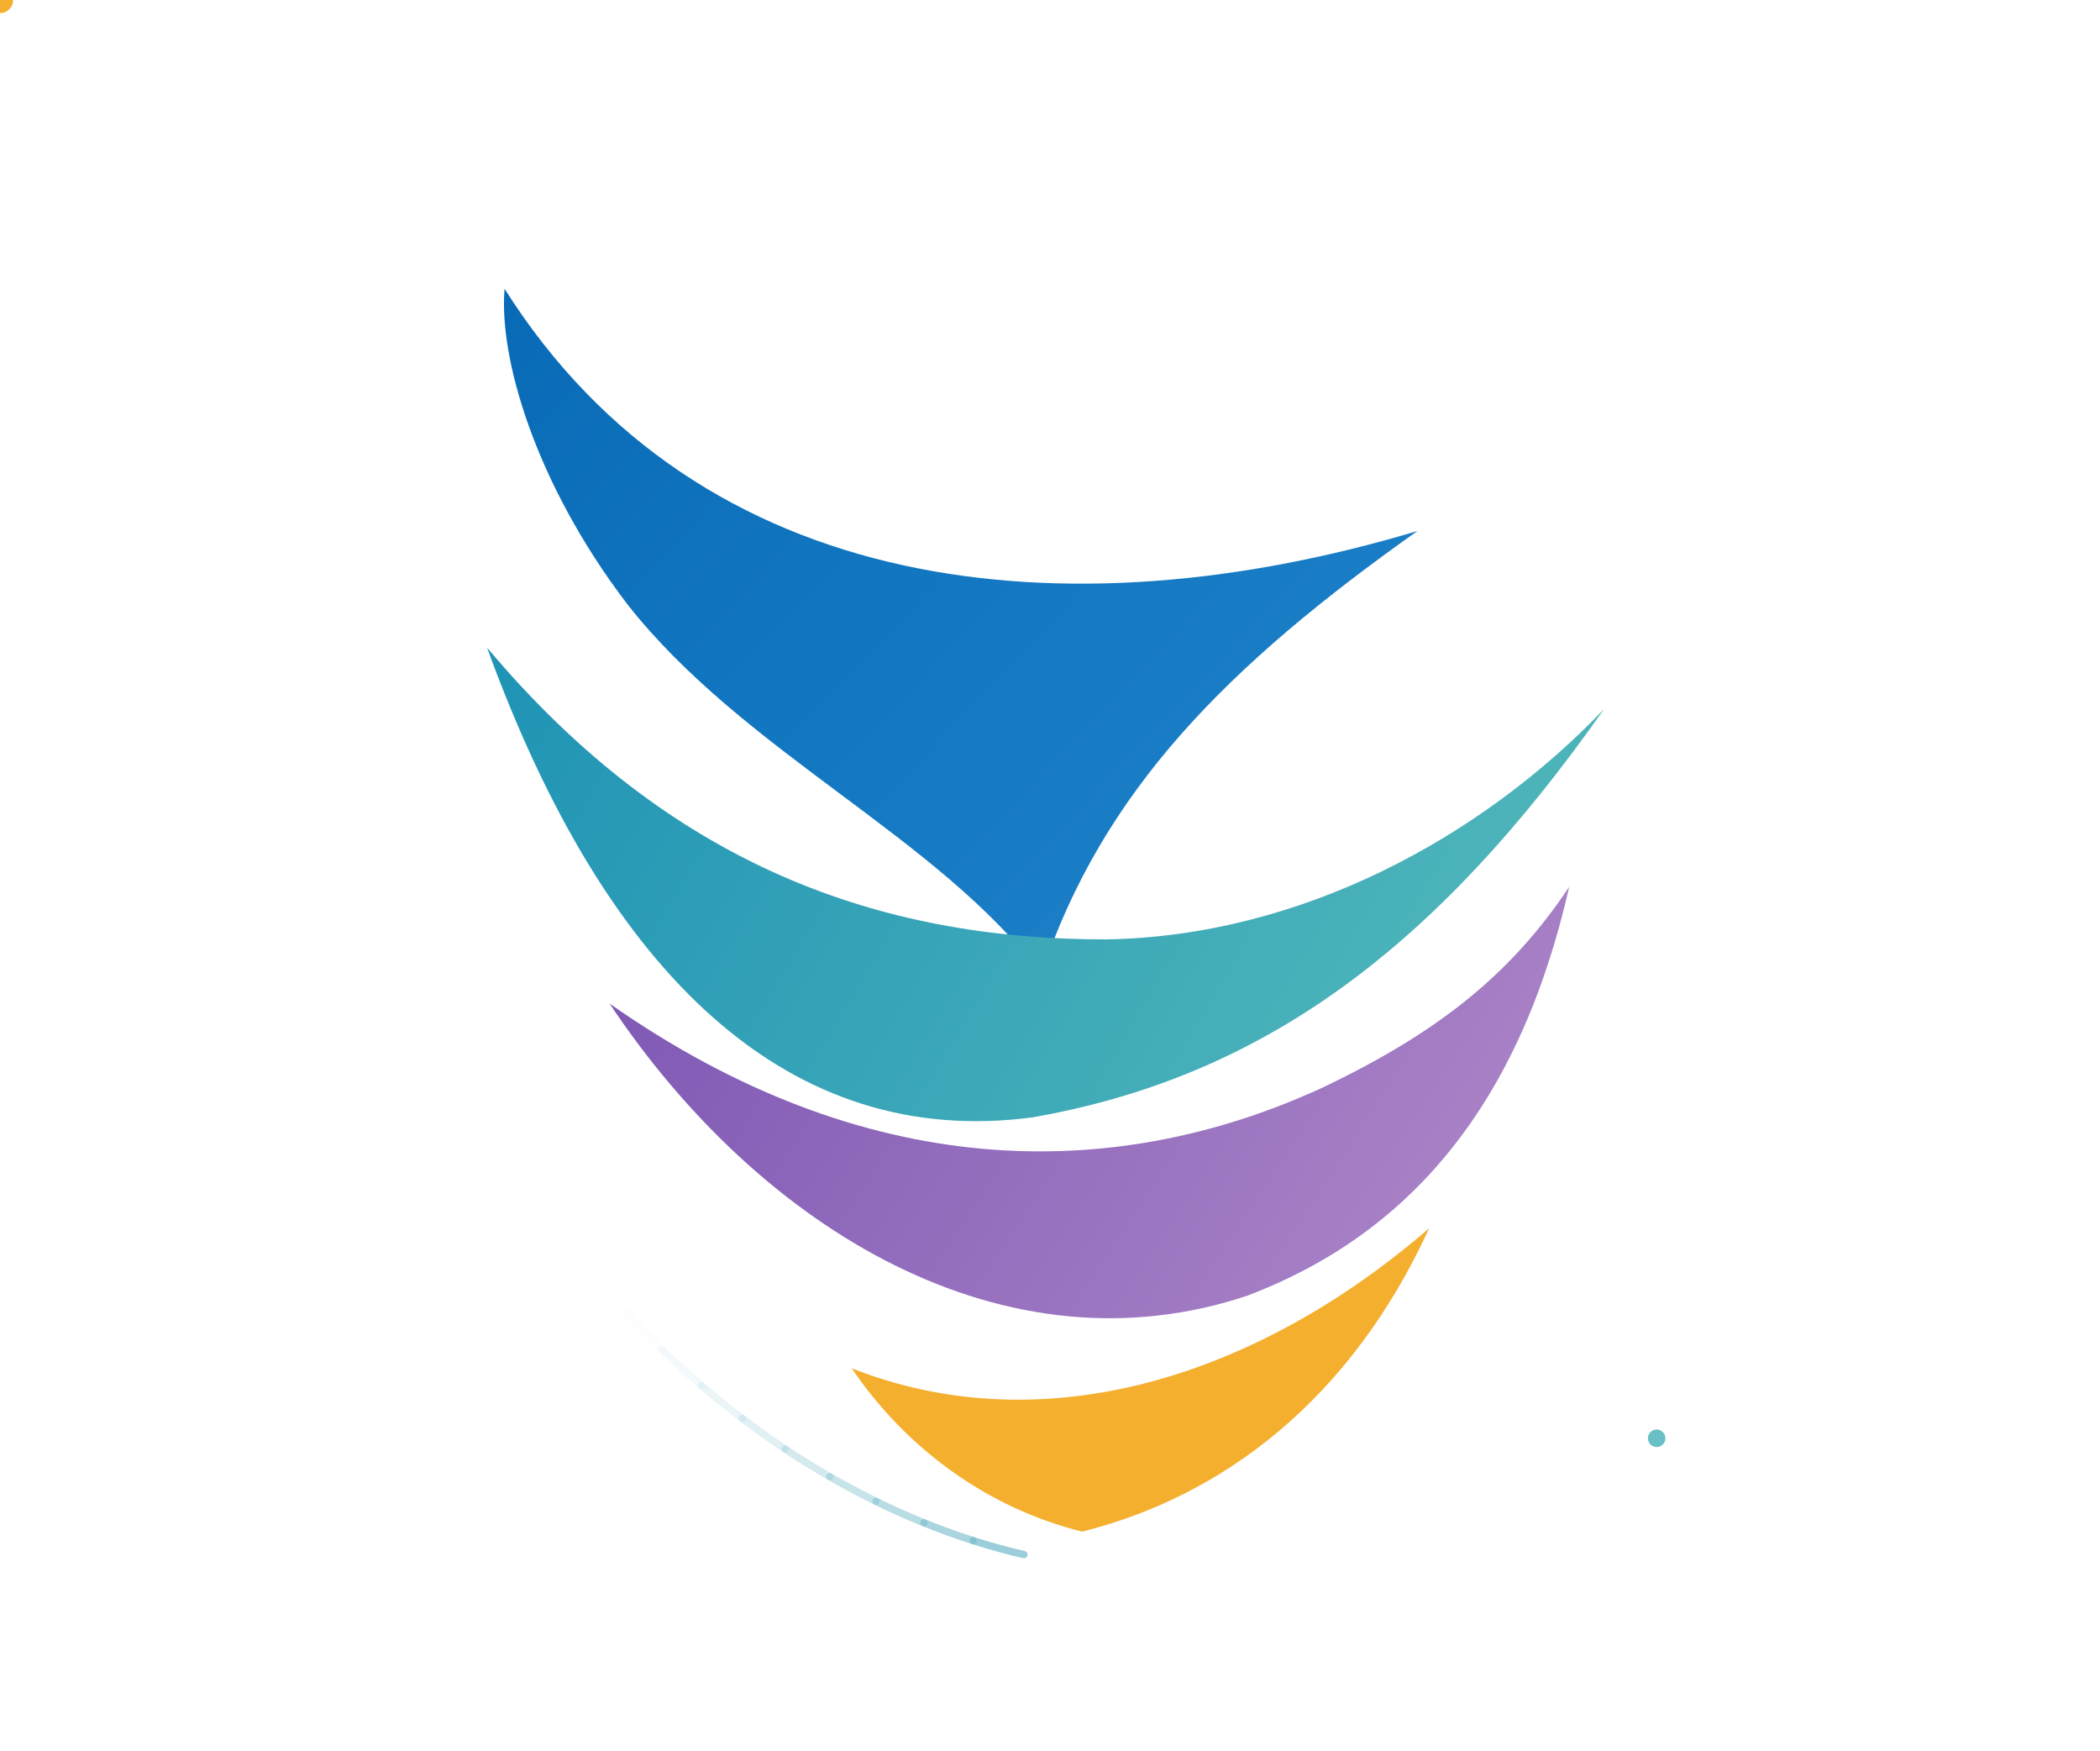
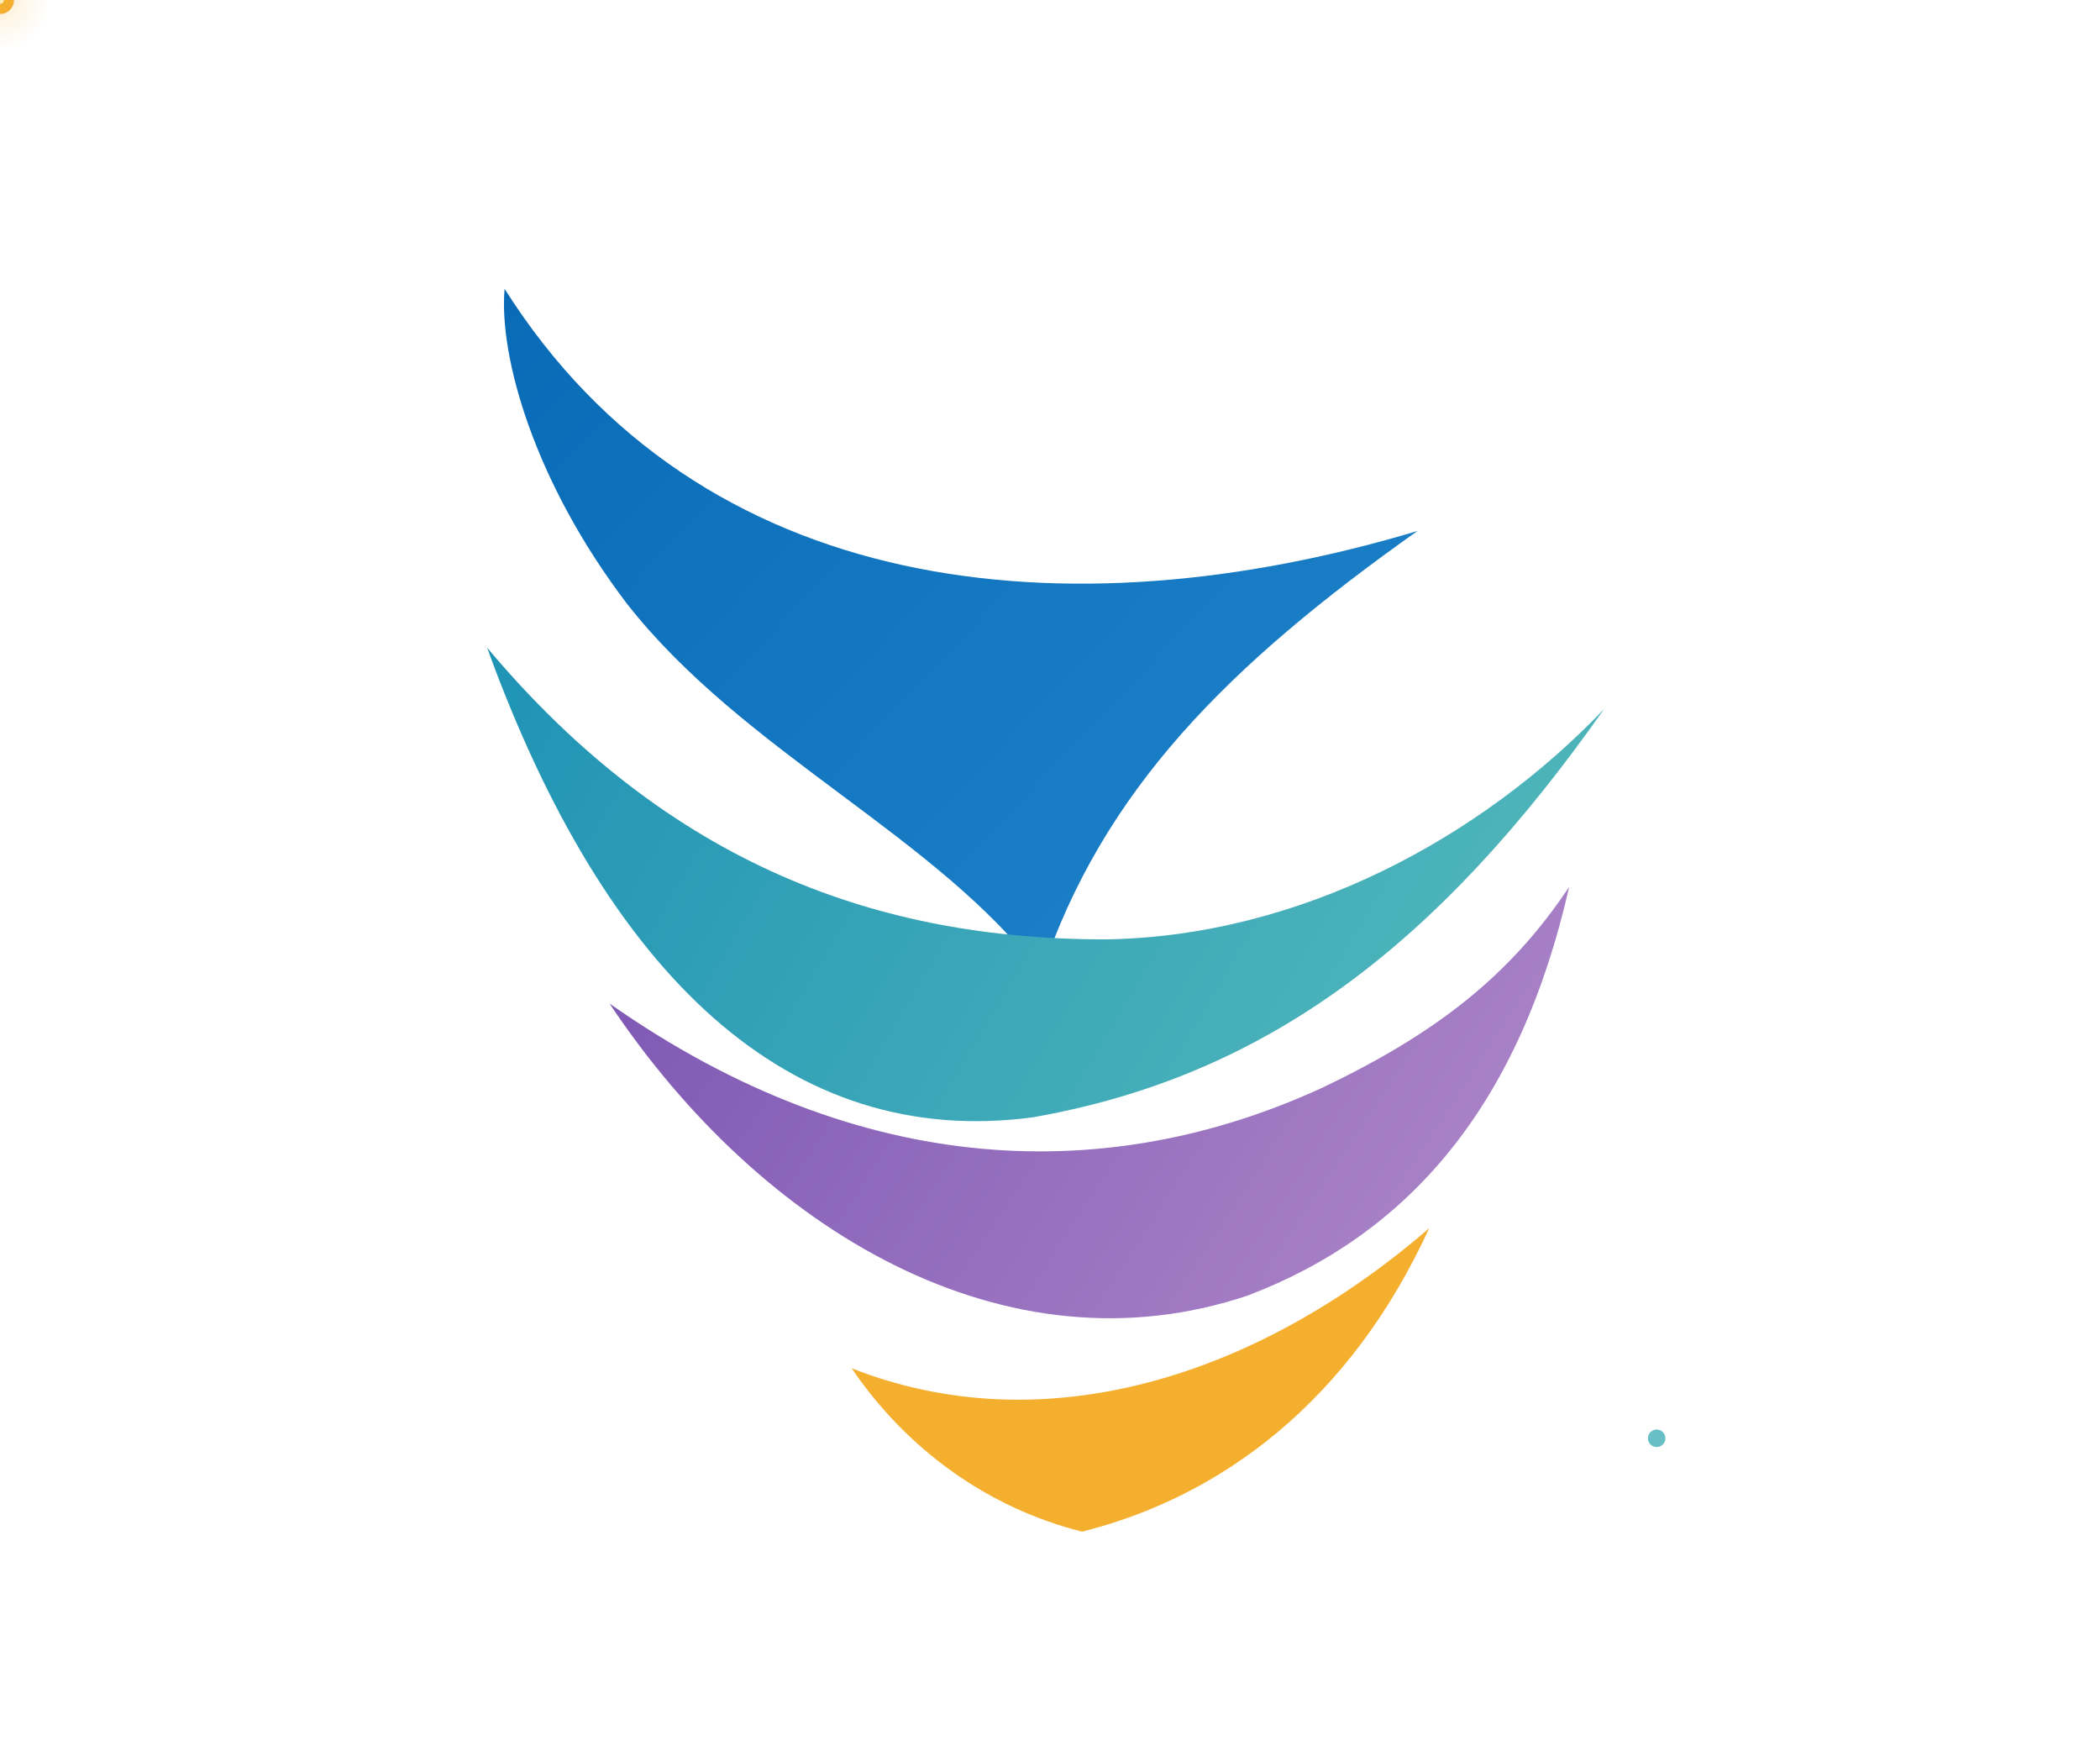
<svg xmlns="http://www.w3.org/2000/svg" viewBox="0 0 720 600" fill="none" role="img" aria-labelledby="title desc">
  <defs>
    <linearGradient id="blue" x1="150" y1="80" x2="530" y2="440" gradientUnits="userSpaceOnUse">
      <stop stop-color="#0769B5" />
      <stop offset="1" stop-color="#268BD2" />
    </linearGradient>
    <linearGradient id="teal" x1="160" y1="190" x2="590" y2="445" gradientUnits="userSpaceOnUse">
      <stop stop-color="#1C91B5" />
      <stop offset="1" stop-color="#5FC1BB" />
    </linearGradient>
    <linearGradient id="purple" x1="210" y1="265" x2="545" y2="485" gradientUnits="userSpaceOnUse">
      <stop stop-color="#7953B2" />
      <stop offset="1" stop-color="#B48DCB" />
    </linearGradient>
+     <radialGradient id="wind-halo">
+       <stop offset="0" stop-color="#F4AF2F" stop-opacity=".27" />
+       <stop offset=".4" stop-color="#F4AF2F" stop-opacity=".12" />
+       <stop offset="1" stop-color="#F4AF2F" stop-opacity="0" />
+     </radialGradient>
+     <radialGradient id="trail-opacity">
+       <stop offset="0" stop-color="white" />
+       <stop offset=".22" stop-color="white" stop-opacity=".98" />
+       <stop offset=".55" stop-color="white" stop-opacity=".66" />
+       <stop offset="1" stop-color="black" />
+     </radialGradient>
+     <mask id="trail-fade" maskUnits="userSpaceOnUse" x="0" y="0" width="720" height="600" style="mask-type:alpha">
+       <circle r="195" fill="url(#trail-opacity)">
+         <animateMotion dur="12s" repeatCount="indefinite" calcMode="spline" keyPoints="0;.16;.37;.57;.79;1" keyTimes="0;.18;.39;.6;.8;1" keySplines=".4 0 .6 1;.3 0 .7 1;.42 0 .58 1;.28 0 .72 1;.42 0 .58 1" path="M621 111 C597 56 521 43 456 69 C352 20 236 53 158 126 C113 167 113 239 145 293 C117 354 168 445 249 488 C316 552 429 556 515 506 C617 479 667 399 649 314 C674 235 660 166 621 111 Z" />
+       </circle>
+     </mask>
  </defs>
  <style>
- /* Approved V1 staggered feather movement, preserved exactly. */
- .feather{transform-box:fill-box;transform-origin:20% 22%;animation:feather-breathe 6.4s ease-in-out infinite}
- .feather--blue{animation-delay:0s}
- .feather--teal{animation-delay:-.42s}
- .feather--purple{animation-delay:-.84s}
- .feather--gold{animation-delay:-1.26s}
- @keyframes feather-breathe{
+ /* Expressive Flight: broad wind current, coordinated feather response. */
+ .feather{transform-box:fill-box;animation:flight-response 12s ease-in-out infinite}
+ .feather--blue{transform-origin:173px 99px;animation-delay:0s}
+ .feather--teal{transform-origin:167px 222px;animation-delay:-.36s}
+ .feather--purple{transform-origin:209px 344px;animation-delay:-.72s}
+ .feather--gold{transform-origin:292px 469px;animation-delay:-1.08s}
+ @keyframes flight-response{
  0%,100%{transform:translate(0,0) rotate(0deg)}
-   24%{transform:translate(0,-2px) rotate(-.8deg)}
-   52%{transform:translate(2px,-6px) rotate(2.8deg)}
-   77%{transform:translate(0,-1px) rotate(-.6deg)}
+   12%{transform:translate(0,-2px) rotate(-.65deg)}
+   23%{transform:translate(2px,-7px) rotate(3.6deg)}
+   34%{transform:translate(1px,-4px) rotate(1.3deg)}
+   46%{transform:translate(0,1px) rotate(-1deg)}
+   60%{transform:translate(2px,-8px) rotate(4deg)}
+   75%{transform:translate(0,-3px) rotate(1deg)}
+   88%{transform:translate(0,1px) rotate(-.7deg)}
}
- /* Wind trace: a sequence of short translucent sections fades away behind the dot. */
- .wind-trace{fill:none;stroke:#79BDCD;stroke-width:2.5;stroke-linecap:round;stroke-dasharray:18 982}
- .wind-moving{display:inline}
- .wind-static{display:none}
+ .wind-current{display:inline}
+ .wind-still{display:none}
@media(prefers-reduced-motion:reduce){
-  .feather{animation:none!important}
-  .wind-moving{display:none!important}
-  .wind-static{display:inline!important}
+   .feather{animation:none!important;transform:none!important}
+   .wind-current{display:none!important}
+   .wind-still{display:inline!important}
}
</style>
  <path class="feather feather--blue" d="M173 99 C240 205 366 218 486 182 C421 228 378 271 357 334 C322 287 255 258 215 207 C183 165 171 122 173 99Z" fill="url(#blue)" />
  <path class="feather feather--teal" d="M167 222 C230 297 302 322 379 322 C446 321 508 287 550 243 C493 324 434 369 354 383 C271 394 208 335 167 222Z" fill="url(#teal)" />
  <path class="feather feather--purple" d="M209 344 C296 405 381 406 453 373 C493 354 518 334 538 304 C521 379 483 423 428 444 C345 472 261 422 209 344Z" fill="url(#purple)" />
  <path class="feather feather--gold" d="M292 469 C358 495 431 472 490 421 C463 480 419 513 371 525 C339 517 311 497 292 469Z" fill="#F4AF2F" />
-   <g class="wind-moving" aria-hidden="true">
-     <path class="wind-trace" d="M627 98 C602 70 552 70 510 95 C410 42 265 62 168 129 C120 175 117 257 154 346 C182 440 276 526 375 537 C474 551 586 480 626 399 C671 324 664 239 638 181 C624 150 645 124 627 98 Z" pathLength="1000" opacity="0.031" stroke-dashoffset="162">
-       <animate attributeName="stroke-dashoffset" from="162" to="-838" dur="14s" repeatCount="indefinite" calcMode="linear" />
-     </path>
-     <path class="wind-trace" d="M627 98 C602 70 552 70 510 95 C410 42 265 62 168 129 C120 175 117 257 154 346 C182 440 276 526 375 537 C474 551 586 480 626 399 C671 324 664 239 638 181 C624 150 645 124 627 98 Z" pathLength="1000" opacity="0.085" stroke-dashoffset="144">
-       <animate attributeName="stroke-dashoffset" from="144" to="-856" dur="14s" repeatCount="indefinite" calcMode="linear" />
-     </path>
-     <path class="wind-trace" d="M627 98 C602 70 552 70 510 95 C410 42 265 62 168 129 C120 175 117 257 154 346 C182 440 276 526 375 537 C474 551 586 480 626 399 C671 324 664 239 638 181 C624 150 645 124 627 98 Z" pathLength="1000" opacity="0.152" stroke-dashoffset="126">
-       <animate attributeName="stroke-dashoffset" from="126" to="-874" dur="14s" repeatCount="indefinite" calcMode="linear" />
-     </path>
-     <path class="wind-trace" d="M627 98 C602 70 552 70 510 95 C410 42 265 62 168 129 C120 175 117 257 154 346 C182 440 276 526 375 537 C474 551 586 480 626 399 C671 324 664 239 638 181 C624 150 645 124 627 98 Z" pathLength="1000" opacity="0.231" stroke-dashoffset="108">
-       <animate attributeName="stroke-dashoffset" from="108" to="-892" dur="14s" repeatCount="indefinite" calcMode="linear" />
-     </path>
-     <path class="wind-trace" d="M627 98 C602 70 552 70 510 95 C410 42 265 62 168 129 C120 175 117 257 154 346 C182 440 276 526 375 537 C474 551 586 480 626 399 C671 324 664 239 638 181 C624 150 645 124 627 98 Z" pathLength="1000" opacity="0.320" stroke-dashoffset="90">
-       <animate attributeName="stroke-dashoffset" from="90" to="-910" dur="14s" repeatCount="indefinite" calcMode="linear" />
-     </path>
-     <path class="wind-trace" d="M627 98 C602 70 552 70 510 95 C410 42 265 62 168 129 C120 175 117 257 154 346 C182 440 276 526 375 537 C474 551 586 480 626 399 C671 324 664 239 638 181 C624 150 645 124 627 98 Z" pathLength="1000" opacity="0.417" stroke-dashoffset="72">
-       <animate attributeName="stroke-dashoffset" from="72" to="-928" dur="14s" repeatCount="indefinite" calcMode="linear" />
-     </path>
-     <path class="wind-trace" d="M627 98 C602 70 552 70 510 95 C410 42 265 62 168 129 C120 175 117 257 154 346 C182 440 276 526 375 537 C474 551 586 480 626 399 C671 324 664 239 638 181 C624 150 645 124 627 98 Z" pathLength="1000" opacity="0.521" stroke-dashoffset="54">
-       <animate attributeName="stroke-dashoffset" from="54" to="-946" dur="14s" repeatCount="indefinite" calcMode="linear" />
-     </path>
-     <path class="wind-trace" d="M627 98 C602 70 552 70 510 95 C410 42 265 62 168 129 C120 175 117 257 154 346 C182 440 276 526 375 537 C474 551 586 480 626 399 C671 324 664 239 638 181 C624 150 645 124 627 98 Z" pathLength="1000" opacity="0.632" stroke-dashoffset="36">
-       <animate attributeName="stroke-dashoffset" from="36" to="-964" dur="14s" repeatCount="indefinite" calcMode="linear" />
-     </path>
-     <path class="wind-trace" d="M627 98 C602 70 552 70 510 95 C410 42 265 62 168 129 C120 175 117 257 154 346 C182 440 276 526 375 537 C474 551 586 480 626 399 C671 324 664 239 638 181 C624 150 645 124 627 98 Z" pathLength="1000" opacity="0.750" stroke-dashoffset="18">
-       <animate attributeName="stroke-dashoffset" from="18" to="-982" dur="14s" repeatCount="indefinite" calcMode="linear" />
-     </path>
-     <circle r="4.5" fill="#F4AF2F">
-       <animateMotion dur="14s" repeatCount="indefinite" calcMode="linear" path="M627 98 C602 70 552 70 510 95 C410 42 265 62 168 129 C120 175 117 257 154 346 C182 440 276 526 375 537 C474 551 586 480 626 399 C671 324 664 239 638 181 C624 150 645 124 627 98 Z" />
-     </circle>
+   <g class="wind-current" aria-hidden="true">
+     <g mask="url(#trail-fade)">
+       <path d="M621 111 C597 56 521 43 456 69 C352 20 236 53 158 126 C113 167 113 239 145 293 C117 354 168 445 249 488 C316 552 429 556 515 506 C617 479 667 399 649 314 C674 235 660 166 621 111 Z" pathLength="1000" fill="none" stroke="#A3D9E4" stroke-opacity=".32" stroke-width="6" stroke-linecap="round" stroke-dasharray="175 825">
+         <animate attributeName="stroke-dashoffset" from="175" to="-825" dur="12s" repeatCount="indefinite" calcMode="spline" keyPoints="0;.16;.37;.57;.79;1" keyTimes="0;.18;.39;.6;.8;1" keySplines=".4 0 .6 1;.3 0 .7 1;.42 0 .58 1;.28 0 .72 1;.42 0 .58 1" />
+       </path>
+       <path d="M621 111 C597 56 521 43 456 69 C352 20 236 53 158 126 C113 167 113 239 145 293 C117 354 168 445 249 488 C316 552 429 556 515 506 C617 479 667 399 649 314 C674 235 660 166 621 111 Z" pathLength="1000" fill="none" stroke="#59AFC7" stroke-opacity=".85" stroke-width="2.35" stroke-linecap="round" stroke-dasharray="175 825">
+         <animate attributeName="stroke-dashoffset" from="175" to="-825" dur="12s" repeatCount="indefinite" calcMode="spline" keyPoints="0;.16;.37;.57;.79;1" keyTimes="0;.18;.39;.6;.8;1" keySplines=".4 0 .6 1;.3 0 .7 1;.42 0 .58 1;.28 0 .72 1;.42 0 .58 1" />
+       </path>
+     </g>
+     <g>
+       <circle r="17" fill="url(#wind-halo)" />
+       <circle r="4.8" fill="#F4AF2F" />
+       <circle r="1.35" fill="#FFF3C9" opacity=".9" />
+       <animateMotion dur="12s" repeatCount="indefinite" calcMode="spline" keyPoints="0;.16;.37;.57;.79;1" keyTimes="0;.18;.39;.6;.8;1" keySplines=".4 0 .6 1;.3 0 .7 1;.42 0 .58 1;.28 0 .72 1;.42 0 .58 1" path="M621 111 C597 56 521 43 456 69 C352 20 236 53 158 126 C113 167 113 239 145 293 C117 354 168 445 249 488 C316 552 429 556 515 506 C617 479 667 399 649 314 C674 235 660 166 621 111 Z" />
+     </g>
  </g>
-   <g class="wind-static" aria-hidden="true">
+   <g class="wind-still" aria-hidden="true">
    <path d="M544 160 C568 135 590 115 619 102" stroke="#A9D9DF" stroke-width="2" stroke-linecap="round" />
    <circle cx="627" cy="98" r="4" fill="#F4AF2F" />
  </g>
  <circle cx="568" cy="493" r="3" fill="#68BFC5" />
</svg>
